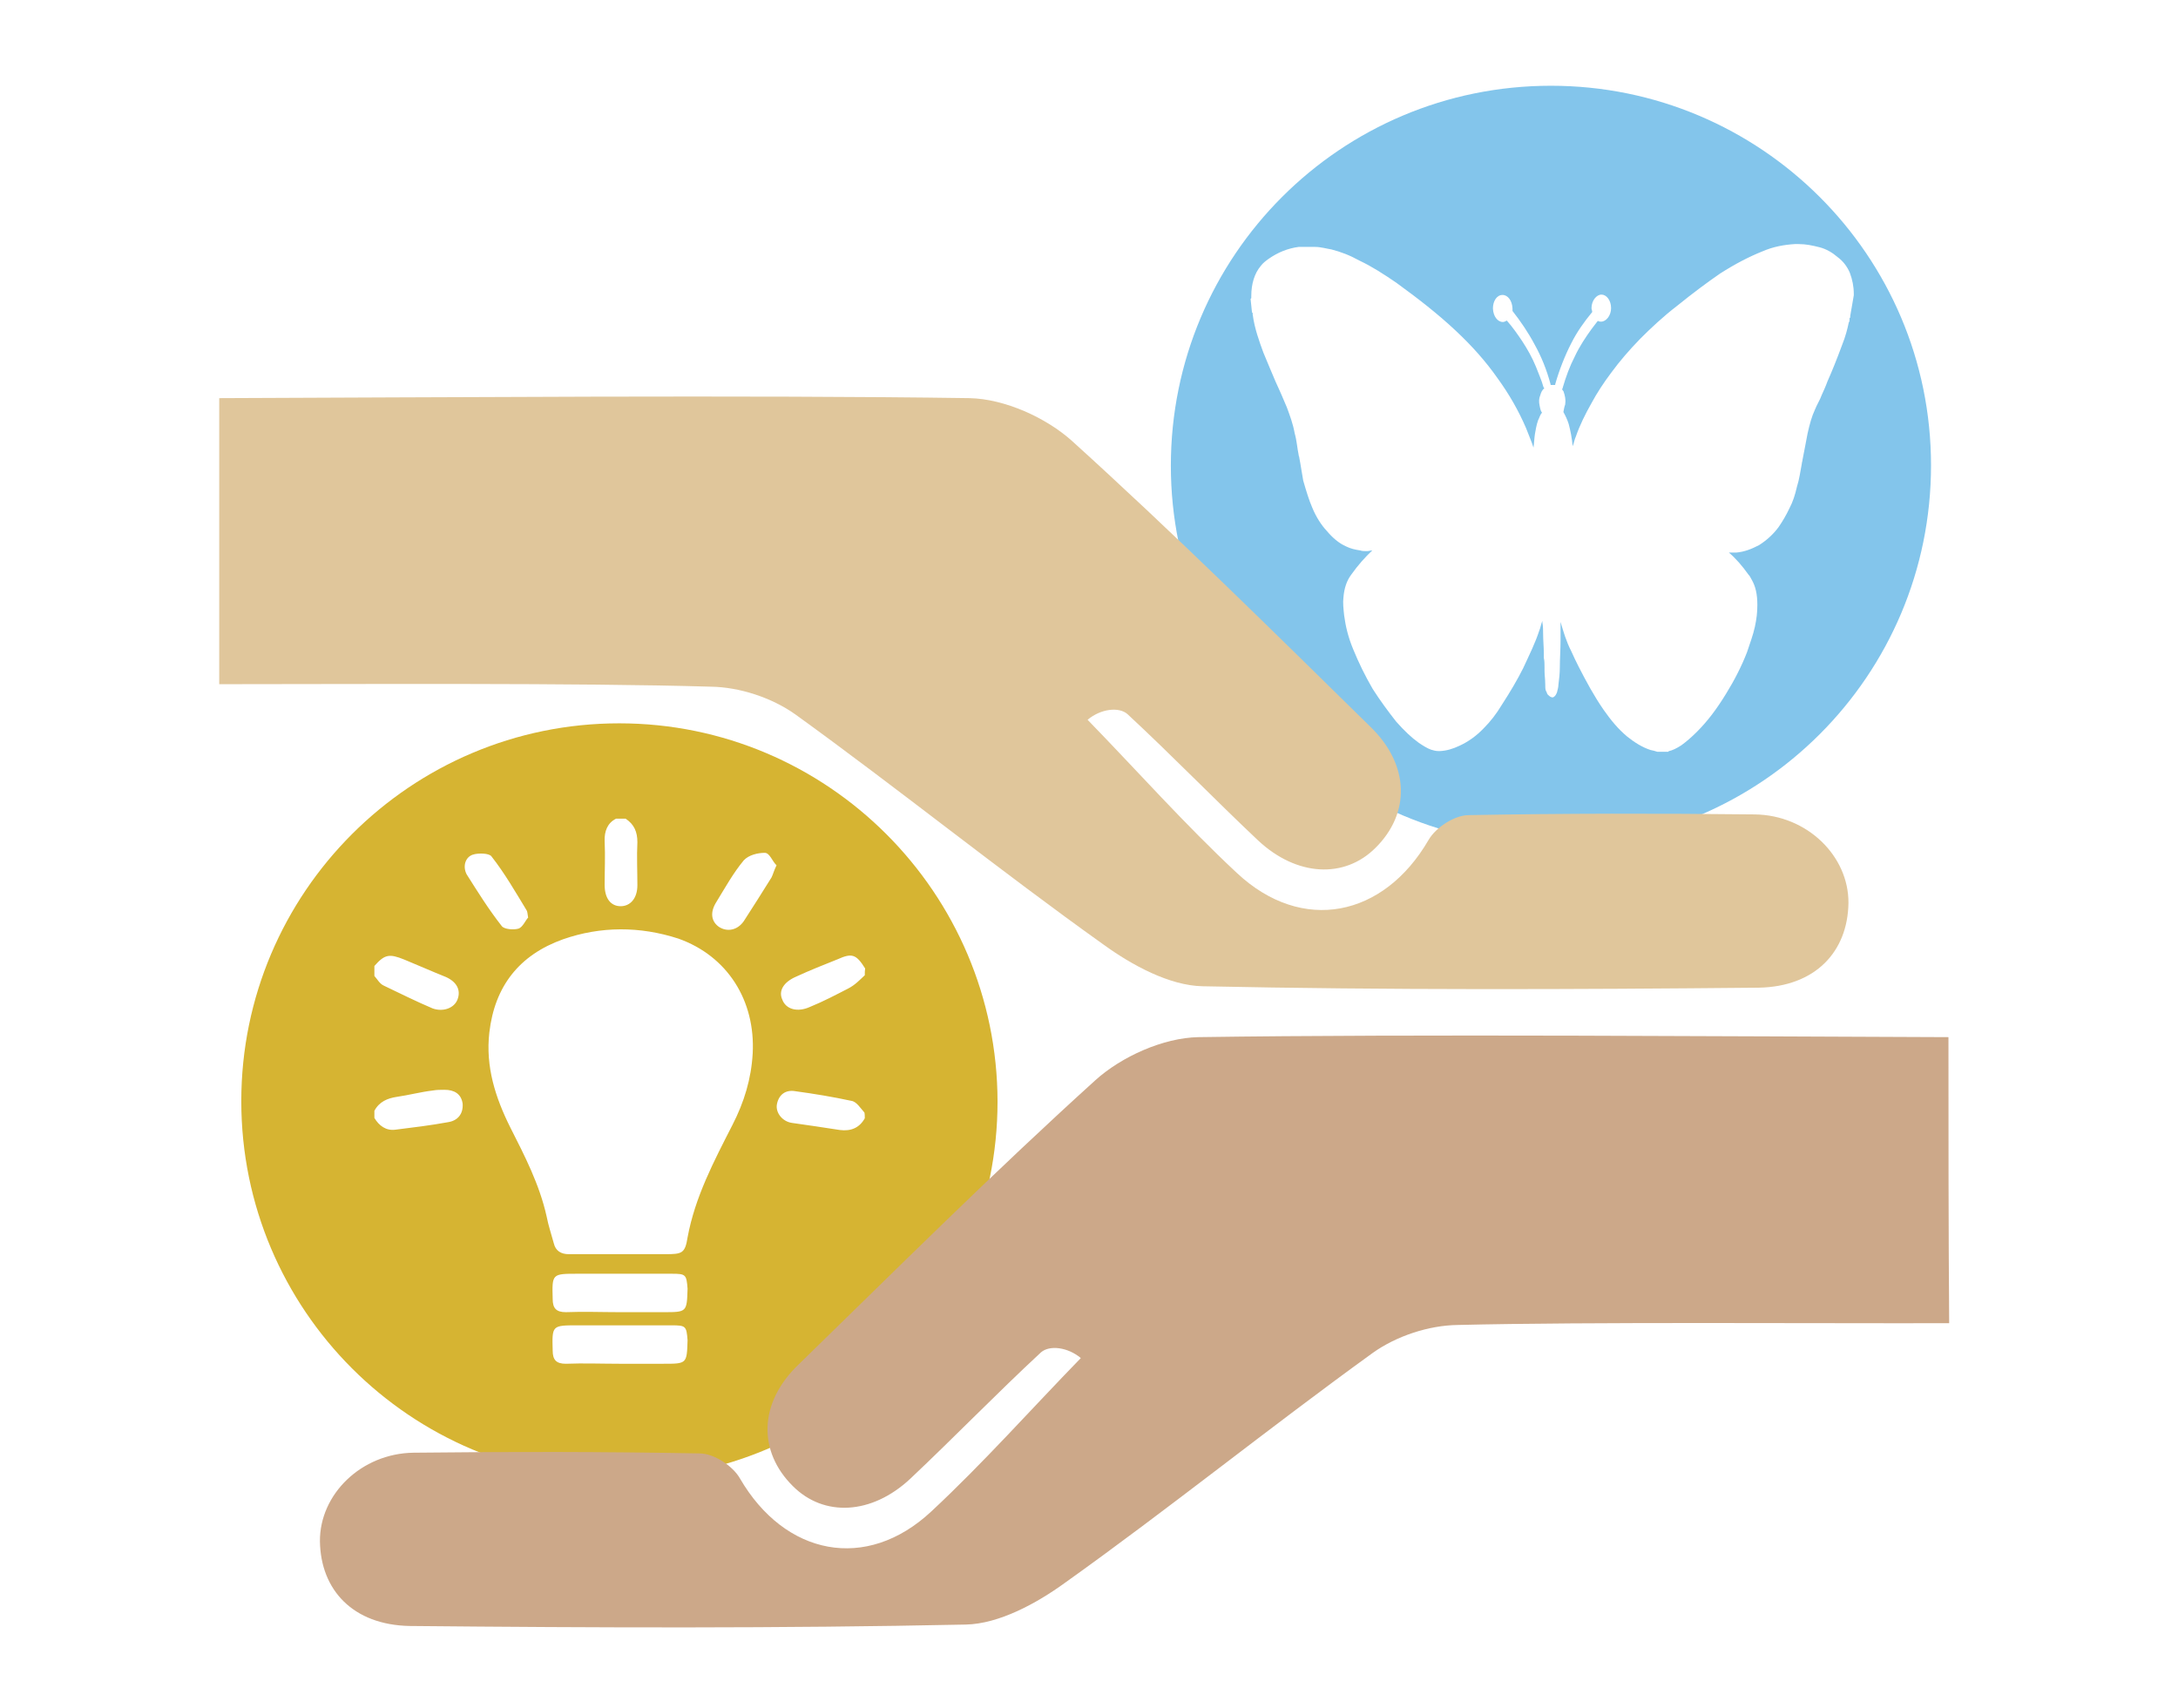
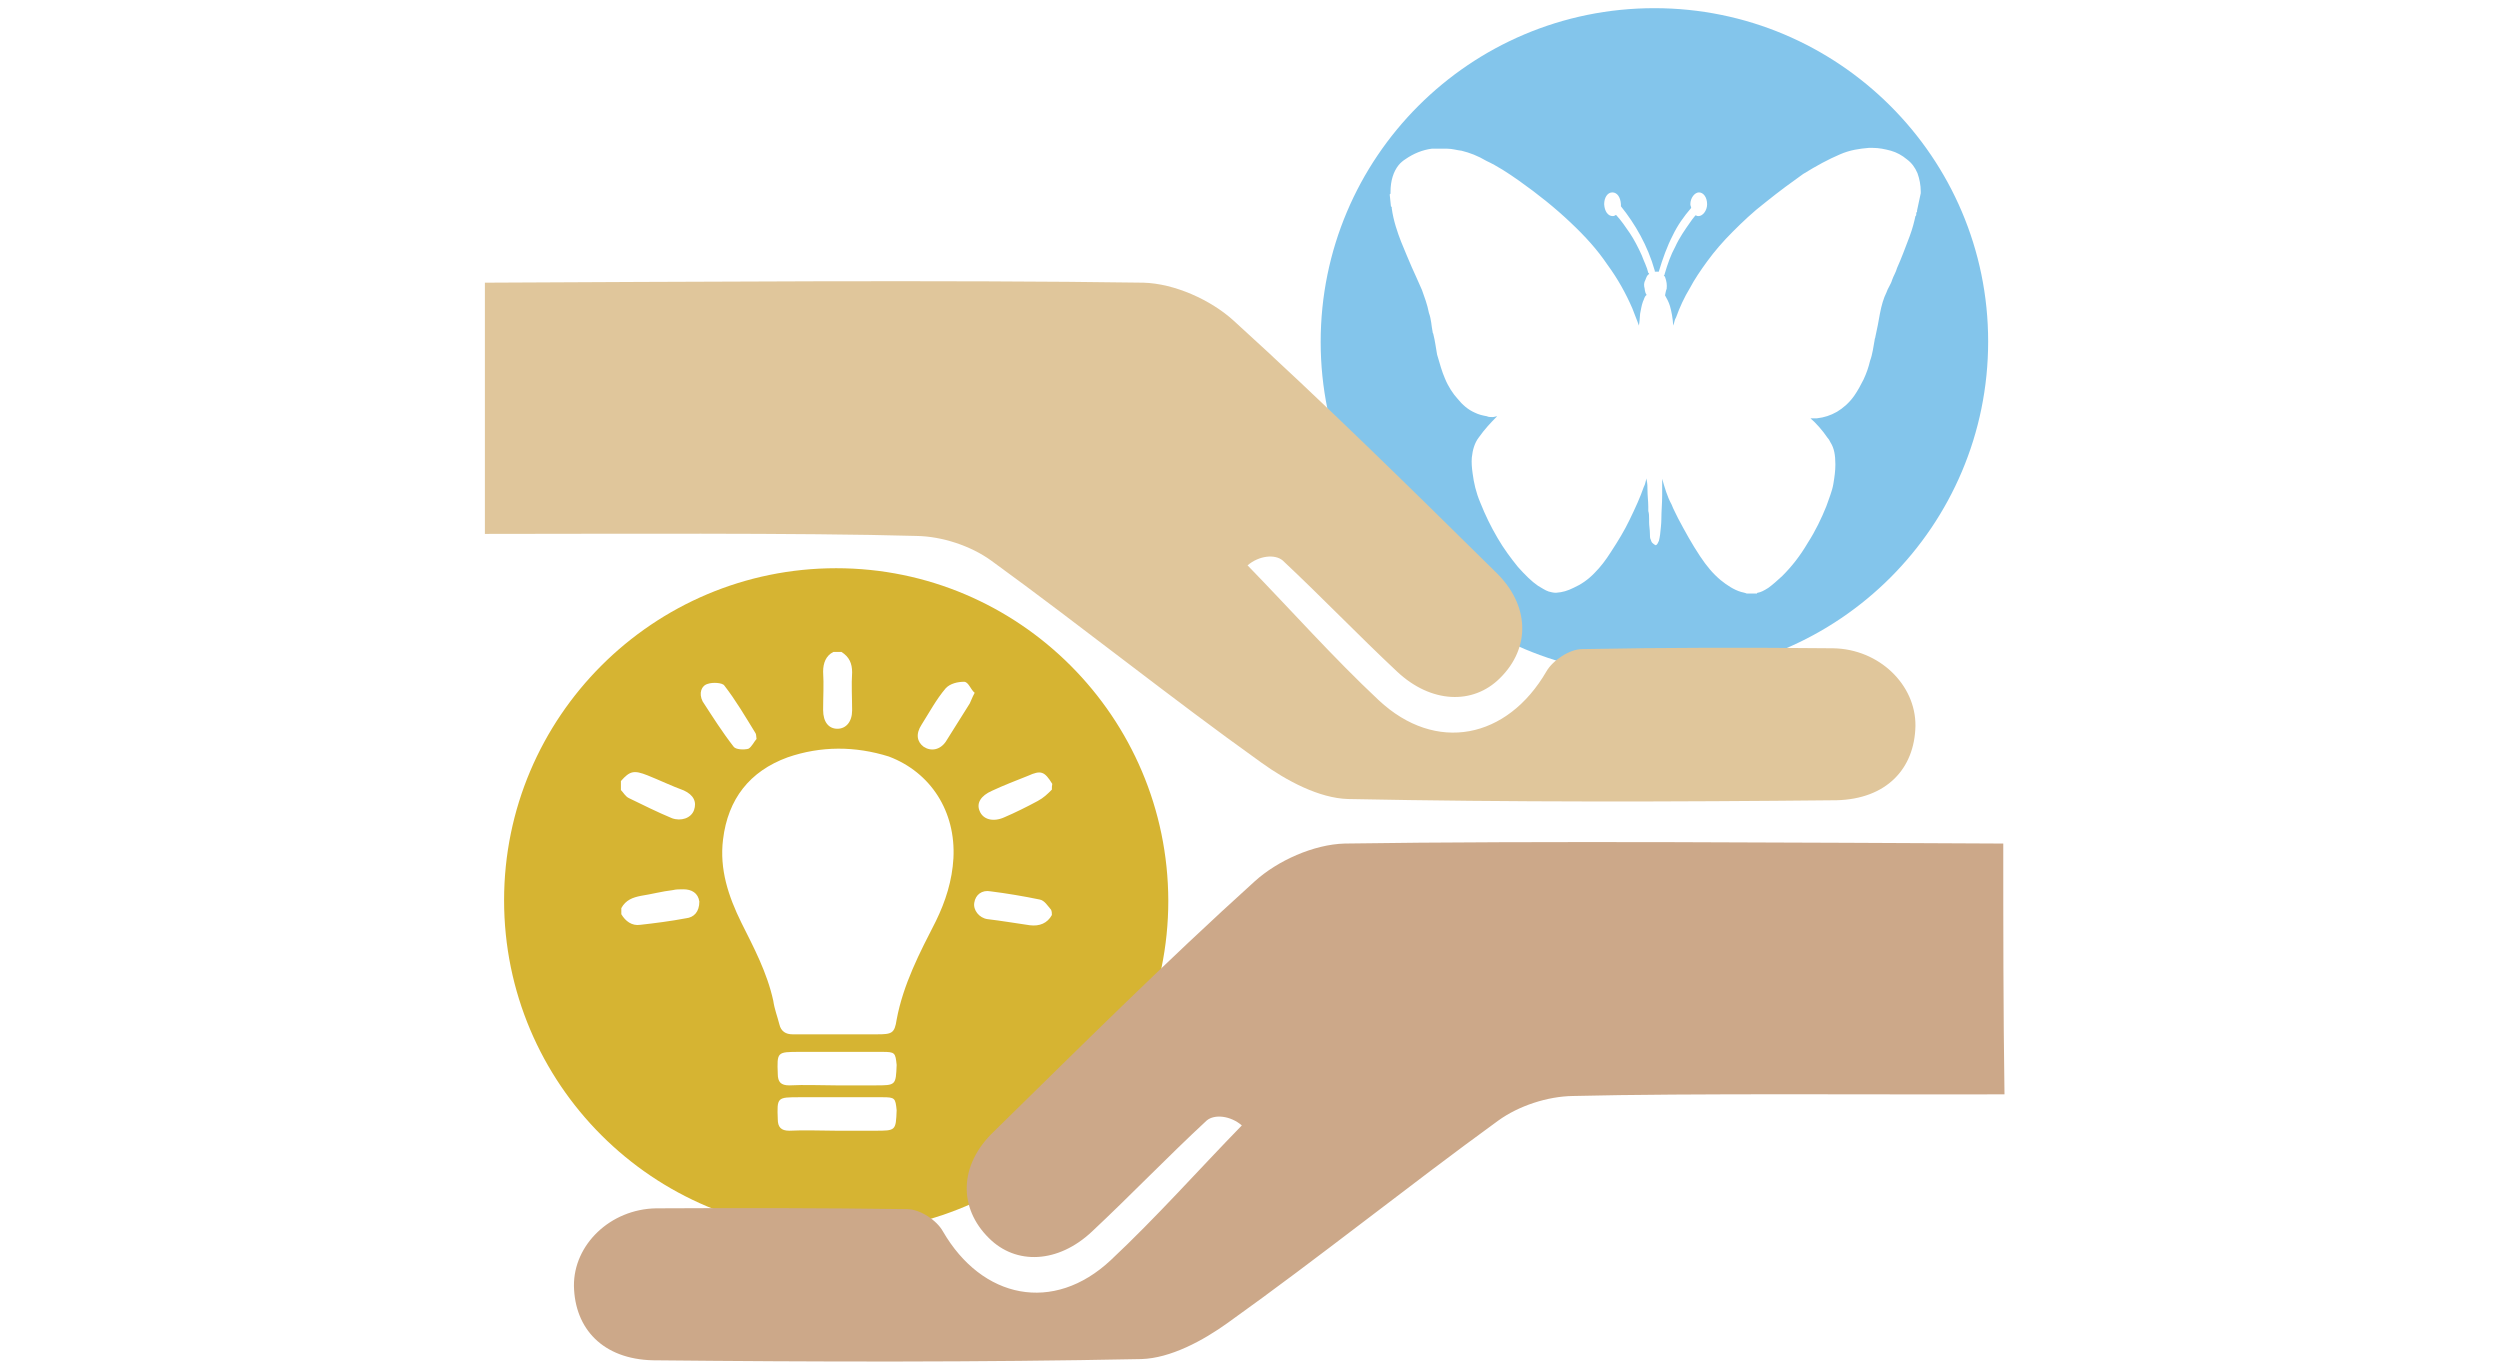
- <svg xmlns="http://www.w3.org/2000/svg" version="1.1" id="Layer_3" x="0px" y="0px" viewBox="0 330.7 612 480" enable-background="new 0 330.7 612 480" xml:space="preserve">
-   <path fill="#83C5EB" d="M435.8,354.8c-59.1,0-106.8,47.8-106.8,106.8s48,106.7,106.8,106.7c59.1,0,106.8-47.8,106.8-106.8  S494.7,354.8,435.8,354.8z M519.9,419.5v0.2c0,0.2,0,0.4-0.2,0.4c0,0.2,0,0.4,0,0.5c0,0.2,0,0.5-0.2,0.7c-0.4,1.9-0.9,3.9-1.9,6.4  c-1.4,3.8-2.8,7.3-4.1,10.2c-0.5,1.4-1.1,2.7-1.6,3.8c-0.5,1.4-1.4,2.8-1.9,4.1c-0.9,1.9-1.5,4.1-2.1,6.8c-0.5,2.5-0.9,4.9-1.4,7.3  c0,0.4-0.2,0.7-0.2,1.1c-0.4,2.1-0.7,4.4-1.4,6.6c-0.5,2.2-1.1,4.1-2.1,6c-0.9,1.9-1.9,3.6-3,5.2c-1.6,2.2-3.6,3.9-5.5,5.1  c-2.1,1.1-4.1,1.9-6.4,2.1c-0.4,0-0.5,0-0.7,0c-0.5,0-0.9,0-1.4,0c1.9,1.6,3.8,3.8,5.5,6.2c0.4,0.4,0.5,0.7,0.9,1.4  c1.1,1.9,1.6,4.1,1.6,7.1c0,2.1-0.2,3.9-0.7,6.2c-0.5,2.3-1.4,4.7-2.2,7.1c-1.5,3.9-3.6,8-5.9,11.7c-2.7,4.4-5.2,7.7-8.2,10.7  c-1.5,1.5-3,2.8-4.4,3.8c-1.4,0.9-2.5,1.4-3.4,1.6c0,0-0.2,0-0.2,0.2h-0.1l0,0h-2.2l0,0c0,0,0,0-0.2,0c0,0,0,0-0.2,0s-0.2,0-0.4,0  c-0.5-0.2-1.4-0.4-1.9-0.5c-2.2-0.7-4.5-2.1-6.6-3.8c-2.5-2.1-4.5-4.5-6.6-7.5c-2.7-3.9-4.9-8-7-12.1c-0.7-1.4-1.4-2.8-2.1-4.4  c-1.4-2.7-2.2-5.5-3-8.2v0.2c0,1.4,0,2.5,0,3.8c0,0.4,0,0.7,0,1.1c0,2.7-0.2,5.2-0.2,7.7l0,0c0,1.6-0.2,3.4-0.4,4.9  c0,0.5-0.2,1.4-0.4,2.1c-0.3,0.7-0.5,1.1-1.1,1.4h-0.2c-0.5,0-0.9-0.4-1.4-0.9c-0.2-0.4-0.2-0.7-0.4-0.9c-0.2-0.5-0.2-1.1-0.2-1.9  c0-1.4-0.2-2.5-0.2-3.8c0-0.4,0-0.7,0-0.9c0-0.9,0-1.9-0.2-2.7c0-0.4,0-0.9,0-1.4c0-1.6-0.2-3.6-0.2-5.5c0-0.9,0-1.9-0.2-3  c0-0.2,0-0.4,0-0.5l0,0c-0.4,0.9-0.5,1.9-0.9,2.8c-1.1,3.4-2.7,6.6-4.5,10.5c-1.6,3.2-3.6,6.6-6,10.3c-1.5,2.5-3.2,4.7-5.1,6.6  c-2.1,2.2-4.4,3.8-6.8,4.9c-1.9,0.9-3.6,1.4-5.5,1.5c-0.2,0-0.2,0-0.4,0c-0.7,0-1.5-0.2-2.1-0.4c-1.1-0.4-2.2-1.1-3.4-1.9  c-2.1-1.5-4.1-3.4-6.4-6c-2.2-2.8-4.5-5.9-6.6-9.2c-2.2-3.8-3.9-7.3-5.5-11.2c-1.4-3.4-2.1-6.4-2.5-9.4c-0.2-1.9-0.4-3.6-0.2-5.1  c0.2-2.5,0.9-4.7,2.2-6.4c1.9-2.7,3.9-4.9,5.9-6.8c-0.5,0-0.9,0.2-1.5,0.2s-1.4,0-1.9-0.2c-1.4-0.2-2.7-0.5-3.9-1.1  c-2.1-0.9-3.9-2.5-5.5-4.4c-1.5-1.6-3-3.9-4.1-6.6c-0.9-2.1-1.6-4.4-2.5-7.5c-0.4-2.1-0.7-4.4-1.1-6.4c0-0.4-0.2-0.5-0.2-0.9  c-0.4-1.9-0.5-3.9-1.1-6c-0.5-2.8-1.4-5.1-2.2-7.3c-1.1-2.7-2.2-5.1-3.2-7.3c-0.9-2.2-2.2-5.1-3.4-8.1c-1.1-3-2.5-6.8-3-10.7  c0,0,0-0.2,0-0.4l-0.2-0.2l-0.4-3.8l0.2-0.2c0,0,0-0.2,0-0.4c0,0,0,0,0-0.2c0-3.4,0.9-6.4,2.7-8.5c0.5-0.7,1.4-1.4,2.1-1.9  c2.7-1.9,5.5-3,8.5-3.4h0.2h0.2l0,0h3.9l0,0h0.2h0.2c1.5,0,3.2,0.5,4.5,0.7c2.7,0.7,5.1,1.6,8,3.2c3.4,1.6,6.8,3.8,10.3,6.2  c6.2,4.5,11.7,8.8,16.6,13.4c4.7,4.4,8.5,8.7,11.8,13.4c3.2,4.4,5.9,9.1,8,14c0.7,1.9,1.5,3.6,2.1,5.5c0.2-1.4,0.2-2.5,0.4-3.8  c0.2-1.1,0.4-2.5,0.9-3.9c0.4-0.7,0.5-1.5,1.1-2.1c-0.4-0.5-0.5-1.1-0.7-2.1c-0.2-0.9-0.2-1.9,0.2-2.8c0.2-0.7,0.5-1.5,1.1-1.9  c0-0.2,0-0.2-0.2-0.4c-0.5-1.9-1.4-3.8-2.1-5.7c-1.1-2.7-2.5-5.1-3.8-7.1c-1.4-2.1-2.8-4.1-4.4-5.9c-0.4,0.2-0.7,0.4-1.1,0.4  c-1.5,0-2.7-1.6-2.8-3.8c0-2.1,1.1-3.8,2.7-3.8c1.5,0,2.7,1.6,2.8,3.8c0,0.2,0,0.5,0,0.7c2.2,2.8,4.4,6,6.2,9.4  c1.9,3.4,3.4,7.1,4.5,11.2v0.2l0,0c0.2,0,0.2,0,0.4,0c0.2,0,0.2,0,0.4,0s0.4,0,0.5,0v-0.2c1.1-3.9,2.7-8,4.5-11.5  c1.6-3.2,3.6-6,5.9-8.8c0-0.4-0.2-0.7-0.2-1.1c0-2.1,1.4-3.8,2.8-3.8s2.7,1.6,2.7,3.8c0,2.1-1.4,3.8-2.8,3.8c-0.4,0-0.5,0-0.9-0.2  l-0.2,0.2c-0.5,0.7-1.1,1.4-1.6,2.1c-1.6,2.2-3.4,4.9-4.7,7.7c-1.4,2.7-2.5,5.7-3.4,8.8c0,0.2,0,0.2-0.2,0.4l0,0  c0.2,0.2,0.2,0.4,0.4,0.5c0.5,1.4,0.7,2.5,0.5,3.8c-0.2,0.5-0.4,1.5-0.5,2.1l0,0c0.5,0.9,1.1,2.1,1.5,3.4c0.5,1.9,0.9,3.9,1.1,6.2  c0.4-0.9,0.5-1.9,0.9-2.7c1.1-3.2,2.7-6.4,4.4-9.4c1.5-2.8,3.4-5.7,5.5-8.5c2.5-3.4,5.1-6.4,8.2-9.6c3-3,6.4-6.2,10.3-9.2  c4.7-3.8,8.5-6.6,12.1-9.1c4.4-2.8,8.1-4.7,11.8-6.2c3.2-1.4,6.2-1.9,9.2-2.1c0.4,0,0.7,0,1.1,0c2.1,0,3.9,0.4,5.9,0.9  c1.9,0.5,3.6,1.5,5.1,2.8c1.5,1.1,2.7,2.7,3.4,4.4c0.7,1.9,1.1,3.8,1.1,5.9v0.2v0.2l0,0L519.9,419.5L519.9,419.5z" />
-   <g id="UZkkI3_2_">
+ <svg xmlns="http://www.w3.org/2000/svg" version="1.1" id="Layer_3" x="0px" y="0px" viewBox="0 385 612 335.3" enable-background="new 0 385 612 335.3" xml:space="preserve">
+   <g>
+     <path fill="#83C5EB" d="M405,387c-45.2,0-81.7,36.6-81.7,81.7s36.7,81.6,81.7,81.6c45.2,0,81.7-36.6,81.7-81.7S450,387,405,387z    M469.3,436.5v0.2c0,0.2,0,0.3-0.2,0.3c0,0.2,0,0.3,0,0.4c0,0.2,0,0.4-0.2,0.5c-0.3,1.4-0.7,3-1.4,4.9c-1.1,2.9-2.1,5.6-3.1,7.8   c-0.3,1.1-0.9,2-1.2,2.9c-0.3,1.1-1.1,2.1-1.4,3.1c-0.7,1.4-1.2,3.1-1.6,5.2c-0.3,1.9-0.7,3.7-1.1,5.6c0,0.3-0.2,0.5-0.2,0.9   c-0.3,1.6-0.5,3.4-1.1,5c-0.4,1.7-0.9,3.1-1.6,4.6c-0.7,1.4-1.4,2.7-2.3,4c-1.2,1.7-2.7,3-4.2,3.9c-1.6,0.9-3.1,1.4-4.9,1.6   c-0.3,0-0.3,0-0.5,0c-0.3,0-0.7,0-1.1,0c1.4,1.2,2.9,2.9,4.2,4.8c0.3,0.3,0.4,0.5,0.7,1.1c0.9,1.4,1.2,3.1,1.2,5.4   c0,1.6-0.2,3-0.5,4.8s-1.1,3.6-1.7,5.4c-1.2,3-2.7,6.1-4.5,8.9c-2,3.4-4,5.9-6.3,8.2c-1.2,1.1-2.3,2.1-3.4,2.9   c-1.1,0.7-1.9,1.1-2.6,1.2c0,0-0.2,0-0.2,0.2H430l0,0h-1.7l0,0c0,0,0,0-0.2,0c0,0,0,0-0.2,0s-0.2,0-0.3,0c-0.4-0.2-1.1-0.3-1.4-0.4   c-1.7-0.5-3.4-1.6-5-2.9c-1.9-1.6-3.4-3.4-5-5.8c-2-3-3.7-6.1-5.4-9.3c-0.5-1.1-1.1-2.1-1.6-3.4c-1.1-2-1.7-4.2-2.3-6.3v0.2   c0,1.1,0,1.9,0,2.9c0,0.3,0,0.5,0,0.9c0,2-0.2,4-0.2,5.9l0,0c0,1.2-0.2,2.6-0.3,3.7c0,0.3-0.2,1.1-0.3,1.6   c-0.3,0.5-0.3,0.9-0.8,1.1h0.2c-0.3,0-0.7-0.3-1.1-0.7c-0.2-0.3-0.2-0.5-0.3-0.7c-0.2-0.3-0.2-0.9-0.2-1.4c0-1.1-0.2-1.9-0.2-2.9   c0-0.3,0-0.5,0-0.7c0-0.7,0-1.4-0.2-2c0-0.3,0-0.7,0-1.1c0-1.2-0.2-2.7-0.2-4.2c0-0.7,0-1.4-0.2-2.3c0-0.2,0-0.3,0-0.4l0,0   c-0.3,0.7-0.3,1.4-0.7,2.1c-0.9,2.6-2,5-3.5,8.1c-1.2,2.5-2.7,5-4.6,7.9c-1.2,1.9-2.5,3.6-3.9,5c-1.6,1.7-3.4,2.9-5.2,3.7   c-1.4,0.7-2.7,1.1-4.2,1.2c-0.2,0-0.2,0-0.3,0c-0.5,0-1.2-0.2-1.6-0.3c-0.9-0.3-1.7-0.9-2.6-1.4c-1.6-1.1-3.1-2.6-4.9-4.6   c-1.7-2.1-3.5-4.5-5-7.1c-1.7-2.9-3-5.6-4.2-8.6c-1.1-2.6-1.6-4.9-1.9-7.2c-0.2-1.4-0.3-2.7-0.2-3.9c0.2-1.9,0.7-3.6,1.7-4.9   c1.4-2,3-3.7,4.5-5.2c-0.3,0-0.7,0.2-1.1,0.2s-1.1,0-1.4-0.2c-1.1-0.2-2-0.4-3-0.9c-1.6-0.7-3-1.9-4.2-3.4c-1.1-1.2-2.3-3-3.1-5   c-0.7-1.6-1.2-3.4-1.9-5.8c-0.3-1.6-0.5-3.4-0.9-4.9c0-0.3-0.2-0.3-0.2-0.7c-0.3-1.4-0.3-3-0.9-4.6c-0.4-2.1-1.1-3.9-1.7-5.6   c-0.9-2-1.7-3.9-2.5-5.6c-0.7-1.7-1.7-3.9-2.6-6.2c-0.9-2.3-1.9-5.2-2.3-8.2c0,0,0-0.2,0-0.3l-0.2-0.2l-0.3-2.9l0.2-0.2   c0,0,0-0.2,0-0.3c0,0,0,0,0-0.2c0-2.6,0.7-4.9,2-6.5c0.4-0.5,1.1-1.1,1.6-1.4c2-1.4,4.2-2.3,6.5-2.6h0.2h0.2l0,0h3l0,0h0.2h0.2   c1.2,0,2.5,0.4,3.5,0.5c2,0.5,3.9,1.2,6.1,2.5c2.6,1.2,5.2,2.9,7.9,4.8c4.8,3.4,8.9,6.7,12.7,10.3c3.6,3.4,6.5,6.6,9,10.3   c2.5,3.4,4.5,7,6.1,10.7c0.5,1.4,1.1,2.7,1.6,4.2c0.2-1.1,0.2-1.9,0.3-2.9c0.2-0.9,0.3-1.9,0.7-3c0.3-0.5,0.3-1.2,0.9-1.6   c-0.3-0.4-0.4-0.8-0.5-1.6c-0.2-0.7-0.2-1.4,0.2-2.1c0.2-0.5,0.4-1.2,0.9-1.4c0-0.2,0-0.2-0.2-0.3c-0.3-1.4-1.1-2.9-1.6-4.3   c-0.9-2-1.9-3.9-2.9-5.4c-1.1-1.6-2.1-3.1-3.4-4.5c-0.3,0.2-0.5,0.3-0.8,0.3c-1.2,0-2-1.2-2.1-2.9c0-1.6,0.8-2.9,2-2.9   s2,1.2,2.1,2.9c0,0.2,0,0.4,0,0.5c1.7,2.1,3.4,4.6,4.8,7.2s2.6,5.4,3.5,8.6v0.2l0,0c0.2,0,0.2,0,0.3,0c0.2,0,0.2,0,0.3,0   s0.3,0,0.4,0v-0.1c0.9-3,2-6.1,3.4-8.8c1.2-2.5,2.7-4.6,4.5-6.7c0-0.3-0.2-0.5-0.2-0.9c0-1.6,1.1-2.9,2.1-2.9c1.1,0,2,1.2,2,2.9   c0,1.6-1.1,2.9-2.1,2.9c-0.3,0-0.3,0-0.7-0.2l-0.2,0.2c-0.4,0.5-0.9,1.1-1.2,1.6c-1.2,1.7-2.6,3.7-3.6,5.9c-1.1,2-1.9,4.3-2.6,6.7   c0,0.2,0,0.2-0.2,0.3l0,0c0.2,0.2,0.2,0.3,0.3,0.4c0.4,1.1,0.5,1.9,0.4,2.9c-0.2,0.4-0.3,1.2-0.4,1.6l0,0c0.4,0.7,0.9,1.6,1.2,2.6   c0.4,1.4,0.7,3,0.8,4.8c0.3-0.7,0.3-1.4,0.7-2c0.9-2.5,2-4.9,3.4-7.2c1.1-2.1,2.6-4.3,4.2-6.5c1.9-2.6,3.9-4.9,6.3-7.3   c2.3-2.3,4.9-4.8,7.9-7.1c3.6-2.9,6.5-5,9.3-7c3.4-2.1,6.2-3.6,9-4.8c2.5-1.1,4.8-1.4,7.1-1.6c0.3,0,0.5,0,0.9,0   c1.6,0,3,0.3,4.5,0.7c1.4,0.4,2.7,1.1,3.9,2.1c1.2,0.9,2,2,2.6,3.4c0.5,1.4,0.8,2.9,0.8,4.5v0.2v0.2l0,0L469.3,436.5L469.3,436.5z" />
    <g>
-       <path fill="#E0C69B" d="M61.6,442.6c60.8-0.2,150-0.9,210.8,0c9.9,0.2,21.6,5.5,28.9,12.1c28.7,26,56.2,53.2,83.7,80.2    c11.2,10.8,11.3,24.4,1.5,34.1c-8.7,8.7-22.1,8.1-33-2.1c-12.4-11.7-24.2-23.9-36.7-35.5c-2.4-2.1-7.5-1.5-11.2,1.6    c14,14.4,27.4,29.5,42,43.1c18.3,17.1,41.2,12.4,53.8-9.3c2-3.5,7.3-7,11.3-7c26.8-0.5,53.6-0.5,80.4-0.2    c14.7,0.2,26.4,11.7,26.3,24.9c-0.2,13.7-9.3,23.5-25.2,23.8c-52.1,0.5-104.2,0.7-156.3-0.4c-9.3-0.2-19.8-5.9-27.8-11.7    c-29.3-20.9-57.4-43.6-86.6-64.7c-6.6-4.7-15.7-7.7-23.8-7.8c-36.5-1.1-101.5-0.7-138.1-0.7C61.6,496,61.6,469.5,61.6,442.6z" />
+       <path fill="#E0C69B" d="M118.7,454.2c46.5-0.2,114.7-0.7,161.2,0c7.6,0.2,16.5,4.2,22.1,9.3c21.9,19.9,43,40.7,64,61.4    c8.6,8.2,8.7,18.7,1.2,26.1c-6.6,6.6-16.9,6.2-25.2-1.6c-9.5-8.9-18.5-18.3-28-27.2c-1.9-1.6-5.8-1.2-8.6,1.2    c10.7,11,21,22.6,32.1,33c14,13.1,31.5,9.5,41.1-7.1c1.5-2.6,5.6-5.4,8.7-5.4c20.5-0.4,41-0.4,61.5-0.2c11.2,0.2,20.2,8.9,20.1,19    c-0.2,10.5-7.1,17.9-19.3,18.2c-39.9,0.4-79.7,0.5-119.6-0.3c-7.1-0.2-15.1-4.5-21.2-8.9c-22.4-16-43.9-33.3-66.2-49.5    c-5-3.6-12-5.9-18.2-6c-27.9-0.8-77.6-0.5-105.7-0.5C118.7,495,118.7,474.8,118.7,454.2z" />
    </g>
+     <g>
+       <path fill="#D6B432" d="M204.7,524.1c-44.8,0-81.3,36.4-81.3,81.3s36.4,81.3,81.3,81.3s81.3-36.4,81.3-81.2    C285.9,560.6,249.5,524.1,204.7,524.1z M204,544.6c0.7,0,1.4,0,2,0c1.9,1.2,2.6,2.8,2.6,5c-0.2,3.1,0,6.2,0,9.3    c0,2.8-1.5,4.5-3.6,4.5s-3.5-1.6-3.5-4.6c0-3.2,0.2-6.2,0-9.4C201.5,547.3,202.2,545.5,204,544.6z M152,576.2    c2.2-2.5,3.2-2.7,6.5-1.4c3,1.2,5.9,2.6,8.9,3.7c2.4,1.1,3.2,2.8,2.5,4.8s-3.2,2.8-5.4,2c-3.6-1.5-7-3.2-10.5-4.9    c-0.9-0.4-1.4-1.4-2-2C152,577.7,152,576.9,152,576.2z M167.9,609.8c-3.7,0.7-7.6,1.2-11.2,1.6c-2,0.3-3.6-0.9-4.6-2.6    c0-0.5,0-1.1,0-1.5c1.1-2,2.8-2.6,4.8-3c2.6-0.4,5.2-1.1,7.8-1.4c0.8-0.2,1.6-0.2,2.6-0.2c2,0,3.6,0.9,3.9,3    C171.2,608.2,169.9,609.6,167.9,609.8z M173.3,552.4c1.1-0.4,3.5-0.3,4,0.4c2.8,3.6,5.2,7.7,7.6,11.6c0.2,0.3,0.2,0.5,0.3,1.5    c-0.5,0.5-1.2,2-2,2.4c-1.1,0.3-3.1,0.2-3.6-0.5c-2.8-3.6-5.2-7.4-7.6-11.1C171,554.7,171.7,552.8,173.3,552.4z M214.2,661.8    c-3.2,0-6.2,0-9.5,0c-3.7,0-7.7-0.2-11.5,0c-2,0-2.8-0.9-2.8-2.8c-0.2-5.4-0.2-5.4,5.4-5.4c6.6,0,13.5,0,20.2,0    c3.1,0,3.2,0.2,3.5,3.2C219.3,661.8,219.3,661.8,214.2,661.8z M214.2,650.7c-3.2,0-6.2,0-9.5,0c-3.7,0-7.7-0.2-11.5,0    c-2,0-2.8-0.8-2.8-2.8c-0.2-5.4-0.2-5.4,5.4-5.4c6.6,0,13.5,0,20.2,0c3.1,0,3.2,0.2,3.5,3.2C219.3,650.7,219.3,650.7,214.2,650.7z     M233.4,595.1c-0.3,5.4-1.9,10.5-4.3,15.4c-4,7.8-8,15.5-9.6,24.1c-0.5,3.4-1.2,3.6-4.8,3.6c-3.2,0-6.5,0-9.6,0    c-3.7,0-7.4,0-11.1,0c-1.6,0-2.8-0.7-3.2-2.4c-0.5-2-1.2-3.7-1.5-5.8c-1.5-6.9-4.8-13.1-7.8-19.1c-3.2-6.5-5.4-13.1-4.5-20.4    c1.2-9.9,6.5-16.7,15.8-20.1c8.1-2.8,16.5-2.8,24.8-0.2C227.9,574.1,234,583.7,233.4,595.1z M237.4,557.2c-2,3.2-3.9,6.2-5.9,9.4    c-1.4,2-3.6,2.4-5.4,1.2c-1.6-1.2-2-3.1-0.5-5.4c1.9-3,3.6-6.2,5.9-8.9c1.1-1.2,3-1.6,4.5-1.6c1.1,0,1.6,1.9,2.6,2.7    C238,555.7,237.7,556.6,237.4,557.2z M257.5,609c-1.1,2-3,2.8-5.4,2.5c-3.5-0.5-7-1.1-10.4-1.5c-2-0.3-3.5-2.2-3.2-4    c0.3-2,1.9-3.2,4-2.8c4,0.5,8.1,1.2,12,2c1.2,0.2,2,1.6,2.8,2.5C257.5,608.1,257.5,608.6,257.5,609z M257.5,578.3    c-1.1,1.1-2,2-3.5,2.8c-2.6,1.4-5.4,2.8-8.2,4c-2.7,1.2-5.2,0.5-6-1.6c-0.8-1.9,0.3-3.7,3-4.9c3-1.4,5.9-2.5,8.9-3.7    c3.1-1.4,4-1.1,5.9,2C257.5,577.3,257.5,577.7,257.5,578.3z" />
+     </g>
+     <g>
+       <path fill="#CCA889" d="M490.4,591.5c-46.5-0.2-114.8-0.7-161.2,0c-7.6,0.2-16.5,4.2-22.1,9.3c-21.8,19.7-42.8,40.6-63.8,61.2    c-8.6,8.2-8.7,18.7-1.2,26.1c6.6,6.6,16.9,6.2,25.2-1.6c9.5-8.9,18.5-18.3,28.1-27.2c1.9-1.6,5.8-1.2,8.6,1.2    c-10.7,11-21,22.6-32.1,33c-14,13.1-31.5,9.5-41.1-7.1c-1.5-2.7-5.6-5.4-8.7-5.4c-20.5-0.3-41-0.3-61.5-0.2    c-11.2,0.2-20.2,8.9-20.1,19c0.2,10.5,7.1,17.9,19.3,18.2c39.9,0.4,79.7,0.5,119.6-0.3c7.1-0.2,15.1-4.5,21.2-8.9    c22.4-16,43.9-33.3,66.2-49.5c5-3.6,12-5.9,18.2-6c28-0.7,77.7-0.3,105.7-0.4C490.4,632.6,490.4,611.9,490.4,591.5z" />
+     </g>
+     <rect y="385" fill="none" width="612" height="335.3" />
  </g>
-   <g>
-     <g>
-       <path fill="#D6B432" d="M174,534c-58.6,0-106.2,47.6-106.2,106.2S115.3,746.4,174,746.4s106.3-47.5,106.3-106.1    C280.2,581.7,232.6,534,174,534z M173.1,560.8c0.9,0,1.8,0,2.7,0c2.4,1.6,3.3,3.7,3.3,6.6c-0.2,4,0,8.1,0,12.1    c0,3.7-2,5.9-4.7,5.9s-4.5-2.1-4.5-6c0-4.2,0.2-8.1,0-12.3C169.8,564.3,170.7,562,173.1,560.8z M105.2,602.2    c2.9-3.3,4.2-3.5,8.4-1.8c3.9,1.6,7.7,3.3,11.7,4.9c3.1,1.4,4.2,3.7,3.3,6.2c-0.9,2.6-4.2,3.7-7.1,2.6c-4.7-2-9.1-4.2-13.7-6.4    c-1.1-0.5-1.8-1.8-2.6-2.7C105.2,604.1,105.2,603.1,105.2,602.2z M125.9,646.1c-4.9,0.9-9.9,1.5-14.7,2.1c-2.7,0.4-4.7-1.1-6-3.3    c0-0.7,0-1.4,0-2c1.4-2.6,3.7-3.5,6.2-3.9c3.5-0.5,6.8-1.4,10.2-1.8c1.1-0.2,2.1-0.2,3.3-0.2c2.7,0,4.7,1.1,5.1,3.9    C130.2,643.9,128.5,645.7,125.9,646.1z M132.9,570.9c1.5-0.5,4.6-0.4,5.2,0.5c3.7,4.7,6.8,10.1,9.9,15.2c0.2,0.4,0.2,0.7,0.4,2    c-0.7,0.7-1.5,2.7-2.7,3.1c-1.4,0.4-4,0.2-4.7-0.7c-3.7-4.7-6.8-9.7-9.9-14.6C129.9,574,130.9,571.5,132.9,570.9z M186.4,714    c-4.2,0-8.1,0-12.4,0c-4.9,0-10.1-0.2-15,0c-2.7,0-3.7-1.1-3.7-3.7c-0.2-7.1-0.2-7.1,7-7.1c8.7,0,17.7,0,26.4,0    c4,0,4.2,0.2,4.5,4.2C193,714,193,714,186.4,714z M186.4,699.5c-4.2,0-8.1,0-12.4,0c-4.9,0-10.1-0.2-15,0c-2.7,0-3.7-1.1-3.7-3.7    c-0.2-7.1-0.2-7.1,7-7.1c8.7,0,17.7,0,26.4,0c4,0,4.2,0.2,4.5,4.2C193,699.5,193,699.5,186.4,699.5z M211.5,626.8    c-0.4,7.1-2.4,13.7-5.7,20.1c-5.2,10.2-10.5,20.2-12.6,31.6c-0.7,4.5-1.6,4.7-6.2,4.7c-4.2,0-8.6,0-12.6,0c-4.9,0-9.7,0-14.6,0    c-2.1,0-3.7-0.9-4.2-3.1c-0.7-2.6-1.5-4.9-2-7.5c-2-9-6.2-17.1-10.2-25c-4.2-8.4-7-17.1-5.9-26.7c1.5-13,8.4-21.8,20.7-26.2    c10.6-3.7,21.6-3.7,32.4-0.2C204.4,599.4,212.3,611.9,211.5,626.8z M216.8,577.3c-2.6,4.2-5.1,8.1-7.8,12.3    c-1.8,2.6-4.7,3.1-7,1.6c-2.1-1.5-2.6-4-0.7-7c2.4-3.9,4.7-8.1,7.7-11.7c1.4-1.5,3.9-2.1,5.9-2.1c1.4,0,2.1,2.4,3.3,3.5    C217.5,575.3,217.2,576.5,216.8,577.3z M243,645c-1.5,2.7-3.9,3.7-7,3.3c-4.6-0.7-9.1-1.4-13.5-2c-2.7-0.4-4.6-2.9-4.2-5.2    c0.5-2.7,2.4-4.2,5.2-3.7c5.2,0.7,10.6,1.6,15.7,2.7c1.5,0.2,2.6,2.1,3.7,3.3C243,643.8,243,644.5,243,645z M243,604.8    c-1.5,1.4-2.7,2.7-4.6,3.7c-3.5,1.8-7.1,3.7-10.8,5.2c-3.5,1.6-6.8,0.7-7.8-2.1c-1.1-2.4,0.4-4.9,3.9-6.4    c3.9-1.8,7.7-3.3,11.7-4.9c4-1.8,5.2-1.4,7.7,2.6C243,603.5,243,604.1,243,604.8z" />
-     </g>
-   </g>
-   <g id="UZkkI3_1_">
-     <g>
-       <path fill="#CCA889" d="M547.5,622.2c-60.8-0.2-150-0.9-210.8,0c-9.9,0.2-21.6,5.5-28.9,12.1c-28.5,25.8-55.9,53.1-83.5,80    c-11.2,10.8-11.3,24.4-1.5,34.1c8.7,8.7,22.1,8.1,33-2.1c12.4-11.7,24.2-23.9,36.7-35.5c2.4-2.1,7.5-1.5,11.2,1.6    c-14,14.4-27.4,29.5-42,43.1c-18.3,17.1-41.2,12.4-53.8-9.3c-2-3.5-7.3-7-11.3-7c-26.8-0.5-53.6-0.5-80.4-0.2    c-14.7,0.2-26.4,11.7-26.3,24.9c0.2,13.7,9.3,23.5,25.2,23.8c52.1,0.5,104.2,0.7,156.3-0.4c9.3-0.2,19.8-5.9,27.8-11.7    c29.3-20.9,57.4-43.6,86.6-64.7c6.6-4.7,15.7-7.7,23.8-7.8c36.5-0.9,101.5-0.4,138.1-0.5C547.5,675.8,547.5,648.8,547.5,622.2z" />
-     </g>
-   </g>
-   <rect y="330.7" fill="none" width="612" height="480" />
</svg>
